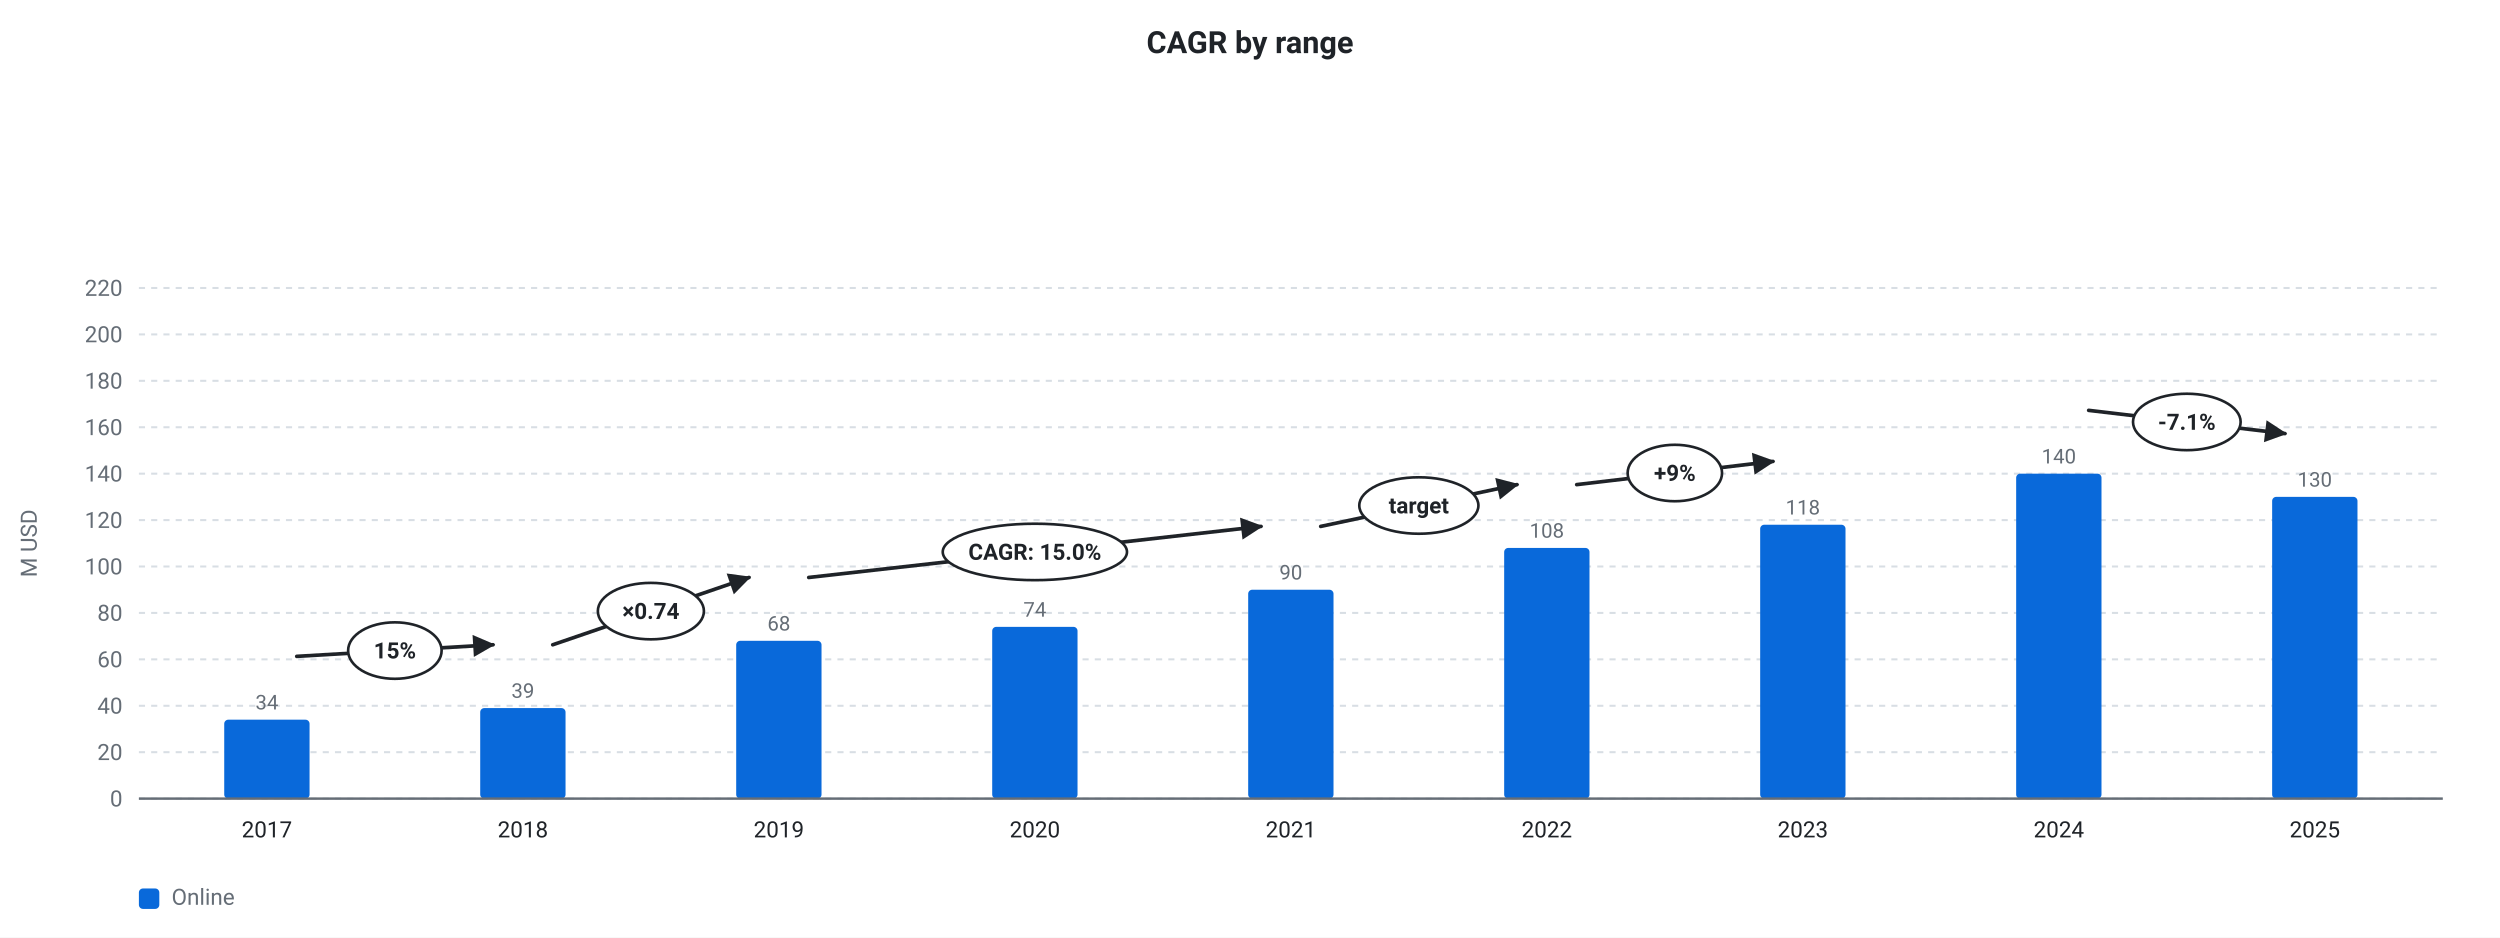
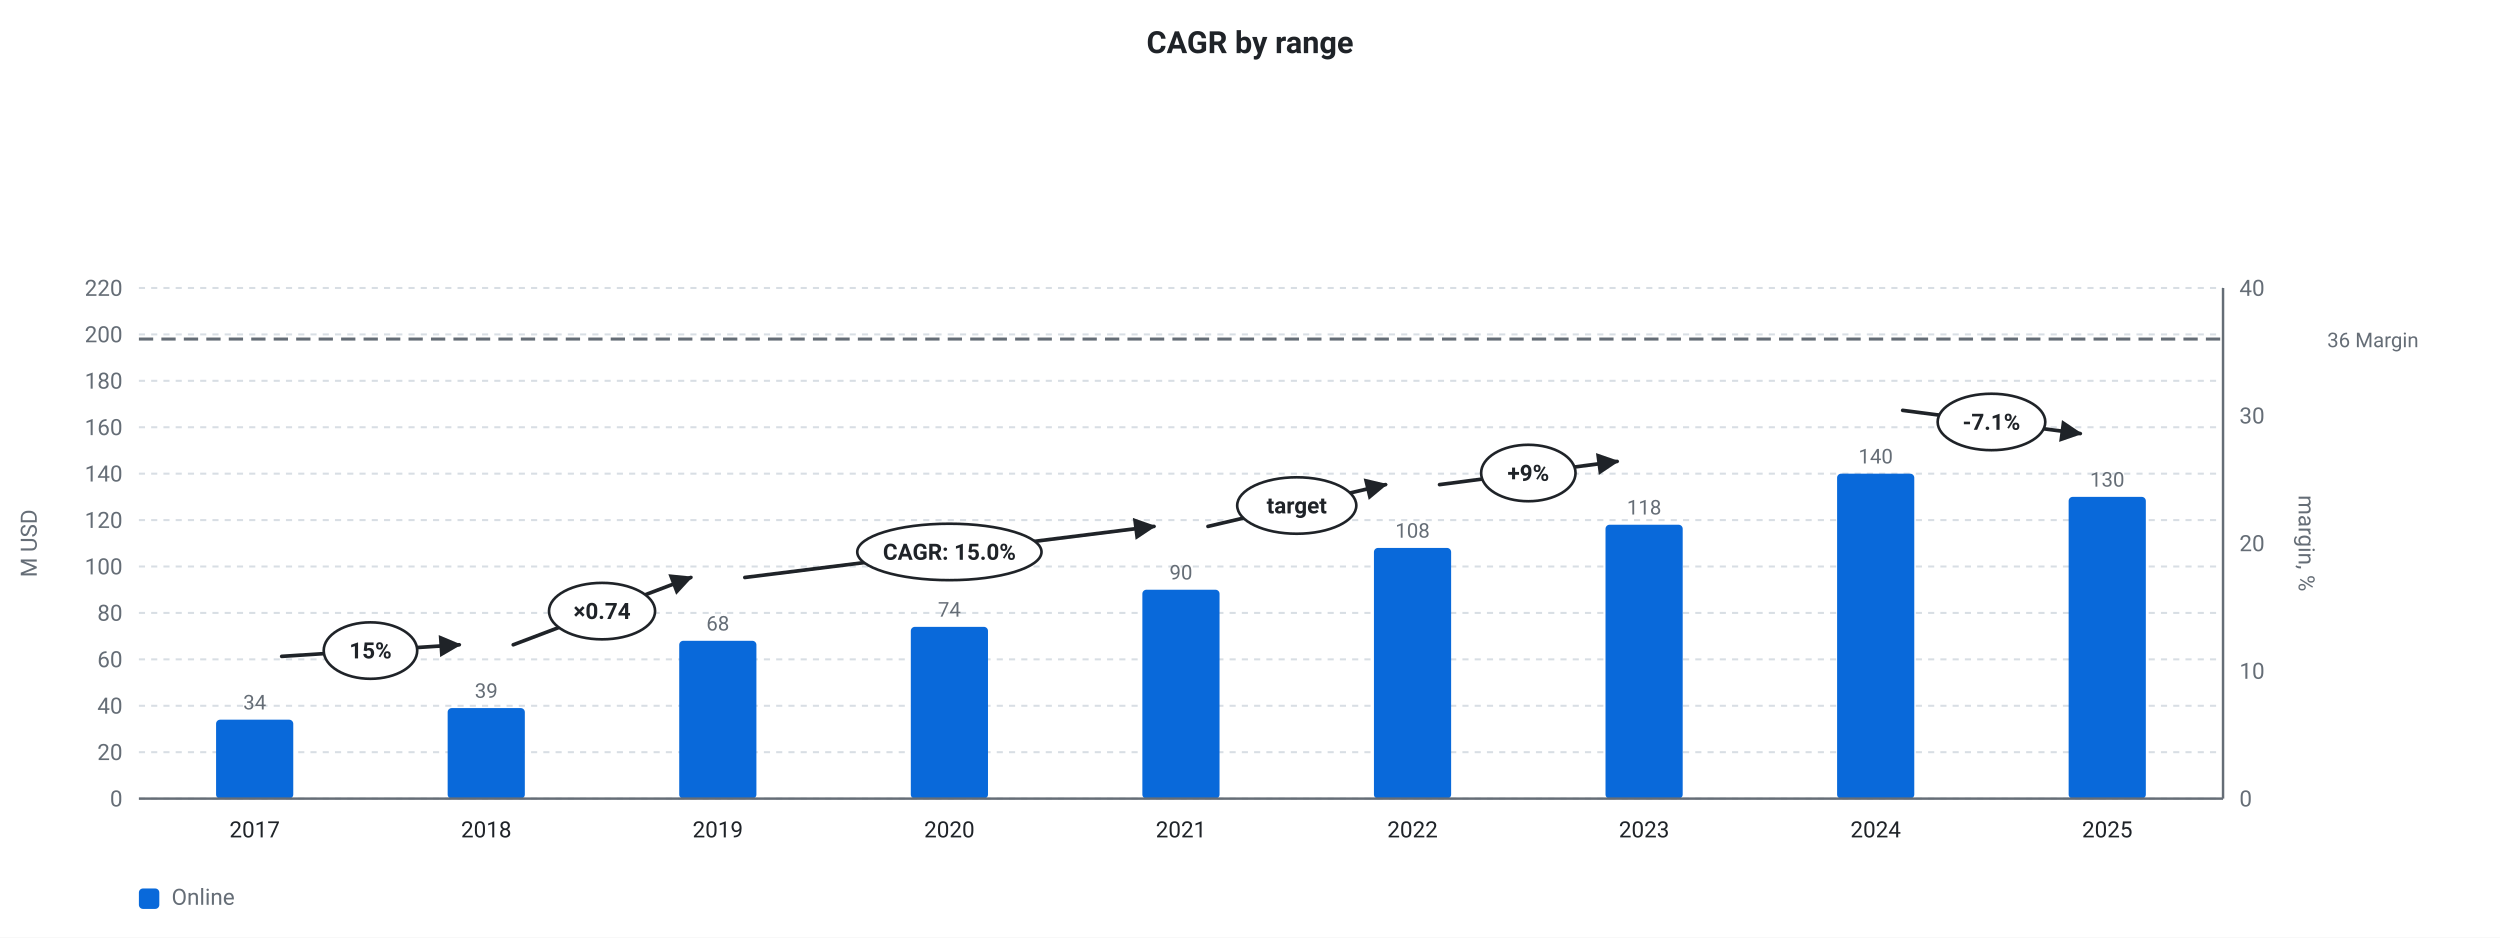
<svg xmlns="http://www.w3.org/2000/svg" viewBox="0 0 1224 459" width="1224" height="459" role="img" font-family="system-ui, -apple-system, &quot;Segoe UI&quot;, Roboto, sans-serif">
  <rect data-bg="canvas" x="0" y="0" width="1224" height="459" fill="#ffffff" />
  <text x="612" y="26" fill="#1f2328" font-size="15" text-anchor="middle" font-weight="600">CAGR by range</text>
-   <line x1="68" y1="391" x2="1196" y2="391" stroke="#d8dee4" stroke-width="1" stroke-dasharray="3 3" />
+   <line x1="68" y1="391" x2="1088.4" y2="391" stroke="#d8dee4" stroke-width="1" stroke-dasharray="3 3" />
  <text x="60" y="394.85" fill="#656d76" font-size="11" text-anchor="end">0</text>
-   <line x1="68" y1="368.27" x2="1196" y2="368.27" stroke="#d8dee4" stroke-width="1" stroke-dasharray="3 3" />
+   <line x1="68" y1="368.27" x2="1088.4" y2="368.27" stroke="#d8dee4" stroke-width="1" stroke-dasharray="3 3" />
  <text x="60" y="372.12" fill="#656d76" font-size="11" text-anchor="end">20</text>
-   <line x1="68" y1="345.55" x2="1196" y2="345.55" stroke="#d8dee4" stroke-width="1" stroke-dasharray="3 3" />
+   <line x1="68" y1="345.55" x2="1088.4" y2="345.55" stroke="#d8dee4" stroke-width="1" stroke-dasharray="3 3" />
  <text x="60" y="349.4" fill="#656d76" font-size="11" text-anchor="end">40</text>
-   <line x1="68" y1="322.82" x2="1196" y2="322.82" stroke="#d8dee4" stroke-width="1" stroke-dasharray="3 3" />
+   <line x1="68" y1="322.82" x2="1088.4" y2="322.82" stroke="#d8dee4" stroke-width="1" stroke-dasharray="3 3" />
  <text x="60" y="326.67" fill="#656d76" font-size="11" text-anchor="end">60</text>
-   <line x1="68" y1="300.09" x2="1196" y2="300.09" stroke="#d8dee4" stroke-width="1" stroke-dasharray="3 3" />
+   <line x1="68" y1="300.09" x2="1088.4" y2="300.09" stroke="#d8dee4" stroke-width="1" stroke-dasharray="3 3" />
  <text x="60" y="303.94" fill="#656d76" font-size="11" text-anchor="end">80</text>
-   <line x1="68" y1="277.36" x2="1196" y2="277.36" stroke="#d8dee4" stroke-width="1" stroke-dasharray="3 3" />
+   <line x1="68" y1="277.36" x2="1088.4" y2="277.36" stroke="#d8dee4" stroke-width="1" stroke-dasharray="3 3" />
  <text x="60" y="281.21" fill="#656d76" font-size="11" text-anchor="end">100</text>
-   <line x1="68" y1="254.64" x2="1196" y2="254.64" stroke="#d8dee4" stroke-width="1" stroke-dasharray="3 3" />
+   <line x1="68" y1="254.64" x2="1088.4" y2="254.64" stroke="#d8dee4" stroke-width="1" stroke-dasharray="3 3" />
  <text x="60" y="258.49" fill="#656d76" font-size="11" text-anchor="end">120</text>
-   <line x1="68" y1="231.91" x2="1196" y2="231.91" stroke="#d8dee4" stroke-width="1" stroke-dasharray="3 3" />
+   <line x1="68" y1="231.91" x2="1088.4" y2="231.91" stroke="#d8dee4" stroke-width="1" stroke-dasharray="3 3" />
  <text x="60" y="235.76" fill="#656d76" font-size="11" text-anchor="end">140</text>
-   <line x1="68" y1="209.18" x2="1196" y2="209.18" stroke="#d8dee4" stroke-width="1" stroke-dasharray="3 3" />
+   <line x1="68" y1="209.18" x2="1088.4" y2="209.18" stroke="#d8dee4" stroke-width="1" stroke-dasharray="3 3" />
  <text x="60" y="213.03" fill="#656d76" font-size="11" text-anchor="end">160</text>
-   <line x1="68" y1="186.45" x2="1196" y2="186.45" stroke="#d8dee4" stroke-width="1" stroke-dasharray="3 3" />
+   <line x1="68" y1="186.45" x2="1088.4" y2="186.45" stroke="#d8dee4" stroke-width="1" stroke-dasharray="3 3" />
  <text x="60" y="190.3" fill="#656d76" font-size="11" text-anchor="end">180</text>
-   <line x1="68" y1="163.73" x2="1196" y2="163.73" stroke="#d8dee4" stroke-width="1" stroke-dasharray="3 3" />
+   <line x1="68" y1="163.73" x2="1088.4" y2="163.73" stroke="#d8dee4" stroke-width="1" stroke-dasharray="3 3" />
  <text x="60" y="167.58" fill="#656d76" font-size="11" text-anchor="end">200</text>
-   <line x1="68" y1="141" x2="1196" y2="141" stroke="#d8dee4" stroke-width="1" stroke-dasharray="3 3" />
+   <line x1="68" y1="141" x2="1088.4" y2="141" stroke="#d8dee4" stroke-width="1" stroke-dasharray="3 3" />
  <text x="60" y="144.85" fill="#656d76" font-size="11" text-anchor="end">220</text>
  <text x="18" y="266" fill="#656d76" font-size="11" text-anchor="middle" transform="rotate(-90 18 266)">M USD</text>
-   <rect x="109.78" y="352.36" width="41.78" height="38.64" fill="#0969da" rx="2" data-bar="0-0" />
-   <text x="130.67" y="347.36" fill="#656d76" font-size="10" text-anchor="middle">34</text>
-   <text x="130.67" y="410" fill="#1f2328" font-size="11" text-anchor="middle">2017</text>
-   <rect x="235.11" y="346.68" width="41.78" height="44.32" fill="#0969da" rx="2" data-bar="1-0" />
-   <text x="256" y="341.68" fill="#656d76" font-size="10" text-anchor="middle">39</text>
-   <text x="256" y="410" fill="#1f2328" font-size="11" text-anchor="middle">2018</text>
-   <rect x="360.44" y="313.73" width="41.78" height="77.27" fill="#0969da" rx="2" data-bar="2-0" />
-   <text x="381.33" y="308.73" fill="#656d76" font-size="10" text-anchor="middle">68</text>
-   <text x="381.33" y="410" fill="#1f2328" font-size="11" text-anchor="middle">2019</text>
-   <rect x="485.78" y="306.91" width="41.78" height="84.09" fill="#0969da" rx="2" data-bar="3-0" />
-   <text x="506.67" y="301.91" fill="#656d76" font-size="10" text-anchor="middle">74</text>
-   <text x="506.67" y="410" fill="#1f2328" font-size="11" text-anchor="middle">2020</text>
-   <rect x="611.11" y="288.73" width="41.78" height="102.27" fill="#0969da" rx="2" data-bar="4-0" />
-   <text x="632" y="283.73" fill="#656d76" font-size="10" text-anchor="middle">90</text>
-   <text x="632" y="410" fill="#1f2328" font-size="11" text-anchor="middle">2021</text>
-   <rect x="736.44" y="268.27" width="41.78" height="122.73" fill="#0969da" rx="2" data-bar="5-0" />
-   <text x="757.33" y="263.27" fill="#656d76" font-size="10" text-anchor="middle">108</text>
-   <text x="757.33" y="410" fill="#1f2328" font-size="11" text-anchor="middle">2022</text>
-   <rect x="861.78" y="256.91" width="41.78" height="134.09" fill="#0969da" rx="2" data-bar="6-0" />
-   <text x="882.67" y="251.91" fill="#656d76" font-size="10" text-anchor="middle">118</text>
-   <text x="882.67" y="410" fill="#1f2328" font-size="11" text-anchor="middle">2023</text>
-   <rect x="987.11" y="231.91" width="41.78" height="159.09" fill="#0969da" rx="2" data-bar="7-0" />
-   <text x="1008" y="226.91" fill="#656d76" font-size="10" text-anchor="middle">140</text>
-   <text x="1008" y="410" fill="#1f2328" font-size="11" text-anchor="middle">2024</text>
-   <rect x="1112.44" y="243.27" width="41.78" height="147.73" fill="#0969da" rx="2" data-bar="8-0" />
-   <text x="1133.33" y="238.27" fill="#656d76" font-size="10" text-anchor="middle">130</text>
-   <text x="1133.33" y="410" fill="#1f2328" font-size="11" text-anchor="middle">2025</text>
-   <line x1="68" y1="391" x2="1196" y2="391" stroke="#656d76" stroke-width="1.2" />
+   <line x1="1088.4" y1="141" x2="1088.4" y2="391" stroke="#656d76" stroke-width="1.2" data-axis-line="y2" />
+   <text x="1096.4" y="394.85" fill="#656d76" font-size="11" text-anchor="start" data-y2-tick="0">0</text>
+   <text x="1096.4" y="332.35" fill="#656d76" font-size="11" text-anchor="start" data-y2-tick="10">10</text>
+   <text x="1096.4" y="269.85" fill="#656d76" font-size="11" text-anchor="start" data-y2-tick="20">20</text>
+   <text x="1096.4" y="207.35" fill="#656d76" font-size="11" text-anchor="start" data-y2-tick="30">30</text>
+   <text x="1096.4" y="144.85" fill="#656d76" font-size="11" text-anchor="start" data-y2-tick="40">40</text>
+   <text x="1125.4" y="266" fill="#656d76" font-size="11" text-anchor="middle" transform="rotate(90 1125.4 266)" data-y2-label="1">margin, %</text>
+   <rect x="105.79" y="352.36" width="37.79" height="38.64" fill="#0969da" rx="2" data-bar="0-0" />
+   <text x="124.69" y="347.36" fill="#656d76" font-size="10" text-anchor="middle">34</text>
+   <text x="124.69" y="410" fill="#1f2328" font-size="11" text-anchor="middle">2017</text>
+   <rect x="219.17" y="346.68" width="37.79" height="44.32" fill="#0969da" rx="2" data-bar="1-0" />
+   <text x="238.07" y="341.68" fill="#656d76" font-size="10" text-anchor="middle">39</text>
+   <text x="238.07" y="410" fill="#1f2328" font-size="11" text-anchor="middle">2018</text>
+   <rect x="332.55" y="313.73" width="37.79" height="77.27" fill="#0969da" rx="2" data-bar="2-0" />
+   <text x="351.44" y="308.73" fill="#656d76" font-size="10" text-anchor="middle">68</text>
+   <text x="351.44" y="410" fill="#1f2328" font-size="11" text-anchor="middle">2019</text>
+   <rect x="445.93" y="306.91" width="37.79" height="84.09" fill="#0969da" rx="2" data-bar="3-0" />
+   <text x="464.82" y="301.91" fill="#656d76" font-size="10" text-anchor="middle">74</text>
+   <text x="464.82" y="410" fill="#1f2328" font-size="11" text-anchor="middle">2020</text>
+   <rect x="559.3" y="288.73" width="37.79" height="102.27" fill="#0969da" rx="2" data-bar="4-0" />
+   <text x="578.2" y="283.73" fill="#656d76" font-size="10" text-anchor="middle">90</text>
+   <text x="578.2" y="410" fill="#1f2328" font-size="11" text-anchor="middle">2021</text>
+   <rect x="672.68" y="268.27" width="37.79" height="122.73" fill="#0969da" rx="2" data-bar="5-0" />
+   <text x="691.58" y="263.27" fill="#656d76" font-size="10" text-anchor="middle">108</text>
+   <text x="691.58" y="410" fill="#1f2328" font-size="11" text-anchor="middle">2022</text>
+   <rect x="786.06" y="256.91" width="37.79" height="134.09" fill="#0969da" rx="2" data-bar="6-0" />
+   <text x="804.96" y="251.91" fill="#656d76" font-size="10" text-anchor="middle">118</text>
+   <text x="804.96" y="410" fill="#1f2328" font-size="11" text-anchor="middle">2023</text>
+   <rect x="899.44" y="231.91" width="37.79" height="159.09" fill="#0969da" rx="2" data-bar="7-0" />
+   <text x="918.33" y="226.91" fill="#656d76" font-size="10" text-anchor="middle">140</text>
+   <text x="918.33" y="410" fill="#1f2328" font-size="11" text-anchor="middle">2024</text>
+   <rect x="1012.81" y="243.27" width="37.79" height="147.73" fill="#0969da" rx="2" data-bar="8-0" />
+   <text x="1031.71" y="238.27" fill="#656d76" font-size="10" text-anchor="middle">130</text>
+   <text x="1031.71" y="410" fill="#1f2328" font-size="11" text-anchor="middle">2025</text>
+   <line x1="68" y1="391" x2="1088.4" y2="391" stroke="#656d76" stroke-width="1.2" />
  <defs>
    <marker id="ext-series-cagr-arrow" viewBox="0 0 10 10" refX="9" refY="5" markerWidth="6" markerHeight="6" orient="auto-start-reverse">
      <path d="M 0 0 L 10 5 L 0 10 z" fill="#1f2328" />
    </marker>
  </defs>
-   <line x1="145.29" y1="321.36" x2="241.38" y2="315.68" stroke="#1f2328" stroke-width="1.8" stroke-linecap="round" marker-end="url(#ext-series-cagr-arrow)" data-cagr="0:1-2" />
-   <ellipse data-cagr-oval="0" cx="193.33" cy="318.52" rx="22.89" ry="13.82" fill="#ffffff" stroke="#1f2328" stroke-width="1.3" />
-   <text x="193.33" y="322.37" fill="#1f2328" font-size="11" text-anchor="middle" font-weight="600" data-cagr-label="15%">15%</text>
-   <line x1="270.62" y1="315.68" x2="366.71" y2="282.73" stroke="#1f2328" stroke-width="1.8" stroke-linecap="round" marker-end="url(#ext-series-cagr-arrow)" data-cagr="0:2-3" />
-   <ellipse data-cagr-oval="1" cx="318.67" cy="299.2" rx="25.97" ry="13.82" fill="#ffffff" stroke="#1f2328" stroke-width="1.3" />
-   <text x="318.67" y="303.05" fill="#1f2328" font-size="11" text-anchor="middle" font-weight="600" data-cagr-label="×0.74">×0.74</text>
-   <line x1="395.96" y1="282.73" x2="617.38" y2="257.73" stroke="#1f2328" stroke-width="1.8" stroke-linecap="round" marker-end="url(#ext-series-cagr-arrow)" data-cagr="0:3-5" />
-   <ellipse data-cagr-oval="2" cx="506.67" cy="270.23" rx="45.11" ry="13.82" fill="#ffffff" stroke="#1f2328" stroke-width="1.3" />
-   <text x="506.67" y="274.08" fill="#1f2328" font-size="11" text-anchor="middle" font-weight="600" data-cagr-label="CAGR: 15.0%">CAGR: 15.0%</text>
-   <line x1="646.62" y1="257.73" x2="742.71" y2="237.27" stroke="#1f2328" stroke-width="1.8" stroke-linecap="round" marker-end="url(#ext-series-cagr-arrow)" data-cagr="0:5-6" />
-   <ellipse data-cagr-oval="3" cx="694.67" cy="247.5" rx="29.16" ry="13.82" fill="#ffffff" stroke="#1f2328" stroke-width="1.3" />
-   <text x="694.67" y="251.35" fill="#1f2328" font-size="11" text-anchor="middle" font-weight="600" data-cagr-label="target">target</text>
-   <line x1="1022.62" y1="200.91" x2="1118.71" y2="212.27" stroke="#1f2328" stroke-width="1.8" stroke-linecap="round" marker-end="url(#ext-series-cagr-arrow)" data-cagr="0:8-9" />
-   <ellipse data-cagr-oval="4" cx="1070.67" cy="206.59" rx="26.35" ry="13.82" fill="#ffffff" stroke="#1f2328" stroke-width="1.3" />
-   <text x="1070.67" y="210.44" fill="#1f2328" font-size="11" text-anchor="middle" font-weight="600" data-cagr-label="-7.1%">-7.1%</text>
-   <line x1="771.96" y1="237.27" x2="868.04" y2="225.91" stroke="#1f2328" stroke-width="1.8" stroke-linecap="round" marker-end="url(#ext-series-cagr-arrow)" data-cagr="0:6-7" />
-   <ellipse data-cagr-oval="5" cx="820" cy="231.59" rx="23.11" ry="13.82" fill="#ffffff" stroke="#1f2328" stroke-width="1.3" />
-   <text x="820" y="235.44" fill="#1f2328" font-size="11" text-anchor="middle" font-weight="600" data-cagr-label="+9%">+9%</text>
+   <line x1="137.92" y1="321.36" x2="224.84" y2="315.68" stroke="#1f2328" stroke-width="1.8" stroke-linecap="round" marker-end="url(#ext-series-cagr-arrow)" data-cagr="0:1-2" />
+   <ellipse data-cagr-oval="0" cx="181.38" cy="318.52" rx="22.89" ry="13.82" fill="#ffffff" stroke="#1f2328" stroke-width="1.3" />
+   <text x="181.38" y="322.37" fill="#1f2328" font-size="11" text-anchor="middle" font-weight="600" data-cagr-label="15%">15%</text>
+   <line x1="251.29" y1="315.68" x2="338.22" y2="282.73" stroke="#1f2328" stroke-width="1.8" stroke-linecap="round" marker-end="url(#ext-series-cagr-arrow)" data-cagr="0:2-3" />
+   <ellipse data-cagr-oval="1" cx="294.76" cy="299.2" rx="25.97" ry="13.82" fill="#ffffff" stroke="#1f2328" stroke-width="1.3" />
+   <text x="294.76" y="303.05" fill="#1f2328" font-size="11" text-anchor="middle" font-weight="600" data-cagr-label="×0.74">×0.74</text>
+   <line x1="364.67" y1="282.73" x2="564.97" y2="257.73" stroke="#1f2328" stroke-width="1.8" stroke-linecap="round" marker-end="url(#ext-series-cagr-arrow)" data-cagr="0:3-5" />
+   <ellipse data-cagr-oval="2" cx="464.82" cy="270.23" rx="45.11" ry="13.82" fill="#ffffff" stroke="#1f2328" stroke-width="1.3" />
+   <text x="464.82" y="274.08" fill="#1f2328" font-size="11" text-anchor="middle" font-weight="600" data-cagr-label="CAGR: 15.0%">CAGR: 15.0%</text>
+   <line x1="591.43" y1="257.73" x2="678.35" y2="237.27" stroke="#1f2328" stroke-width="1.8" stroke-linecap="round" marker-end="url(#ext-series-cagr-arrow)" data-cagr="0:5-6" />
+   <ellipse data-cagr-oval="3" cx="634.89" cy="247.5" rx="29.16" ry="13.82" fill="#ffffff" stroke="#1f2328" stroke-width="1.3" />
+   <text x="634.89" y="251.35" fill="#1f2328" font-size="11" text-anchor="middle" font-weight="600" data-cagr-label="target">target</text>
+   <line x1="931.56" y1="200.91" x2="1018.48" y2="212.27" stroke="#1f2328" stroke-width="1.8" stroke-linecap="round" marker-end="url(#ext-series-cagr-arrow)" data-cagr="0:8-9" />
+   <ellipse data-cagr-oval="4" cx="975.02" cy="206.59" rx="26.35" ry="13.82" fill="#ffffff" stroke="#1f2328" stroke-width="1.3" />
+   <text x="975.02" y="210.44" fill="#1f2328" font-size="11" text-anchor="middle" font-weight="600" data-cagr-label="-7.1%">-7.1%</text>
+   <line x1="704.81" y1="237.27" x2="791.73" y2="225.91" stroke="#1f2328" stroke-width="1.8" stroke-linecap="round" marker-end="url(#ext-series-cagr-arrow)" data-cagr="0:6-7" />
+   <ellipse data-cagr-oval="5" cx="748.27" cy="231.59" rx="23.11" ry="13.82" fill="#ffffff" stroke="#1f2328" stroke-width="1.3" />
+   <text x="748.27" y="235.44" fill="#1f2328" font-size="11" text-anchor="middle" font-weight="600" data-cagr-label="+9%">+9%</text>
+   <line x1="68" y1="166" x2="1088.4" y2="166" stroke="#656d76" stroke-width="1.5" stroke-dasharray="7 4" stroke-linecap="butt" data-threshold-line="1" data-axis="y2" />
+   <rect x="1137.4" y="158" width="50.6" height="16" fill="#ffffff" data-line-gap="1" />
+   <text x="1139.4" y="170" fill="#656d76" font-size="10" text-anchor="start" data-threshold-label="1">36 Margin</text>
  <rect x="68" y="435" width="10" height="10" fill="#0969da" rx="2" />
  <text x="84" y="443" fill="#656d76" font-size="11" text-anchor="start">Online</text>
</svg>
